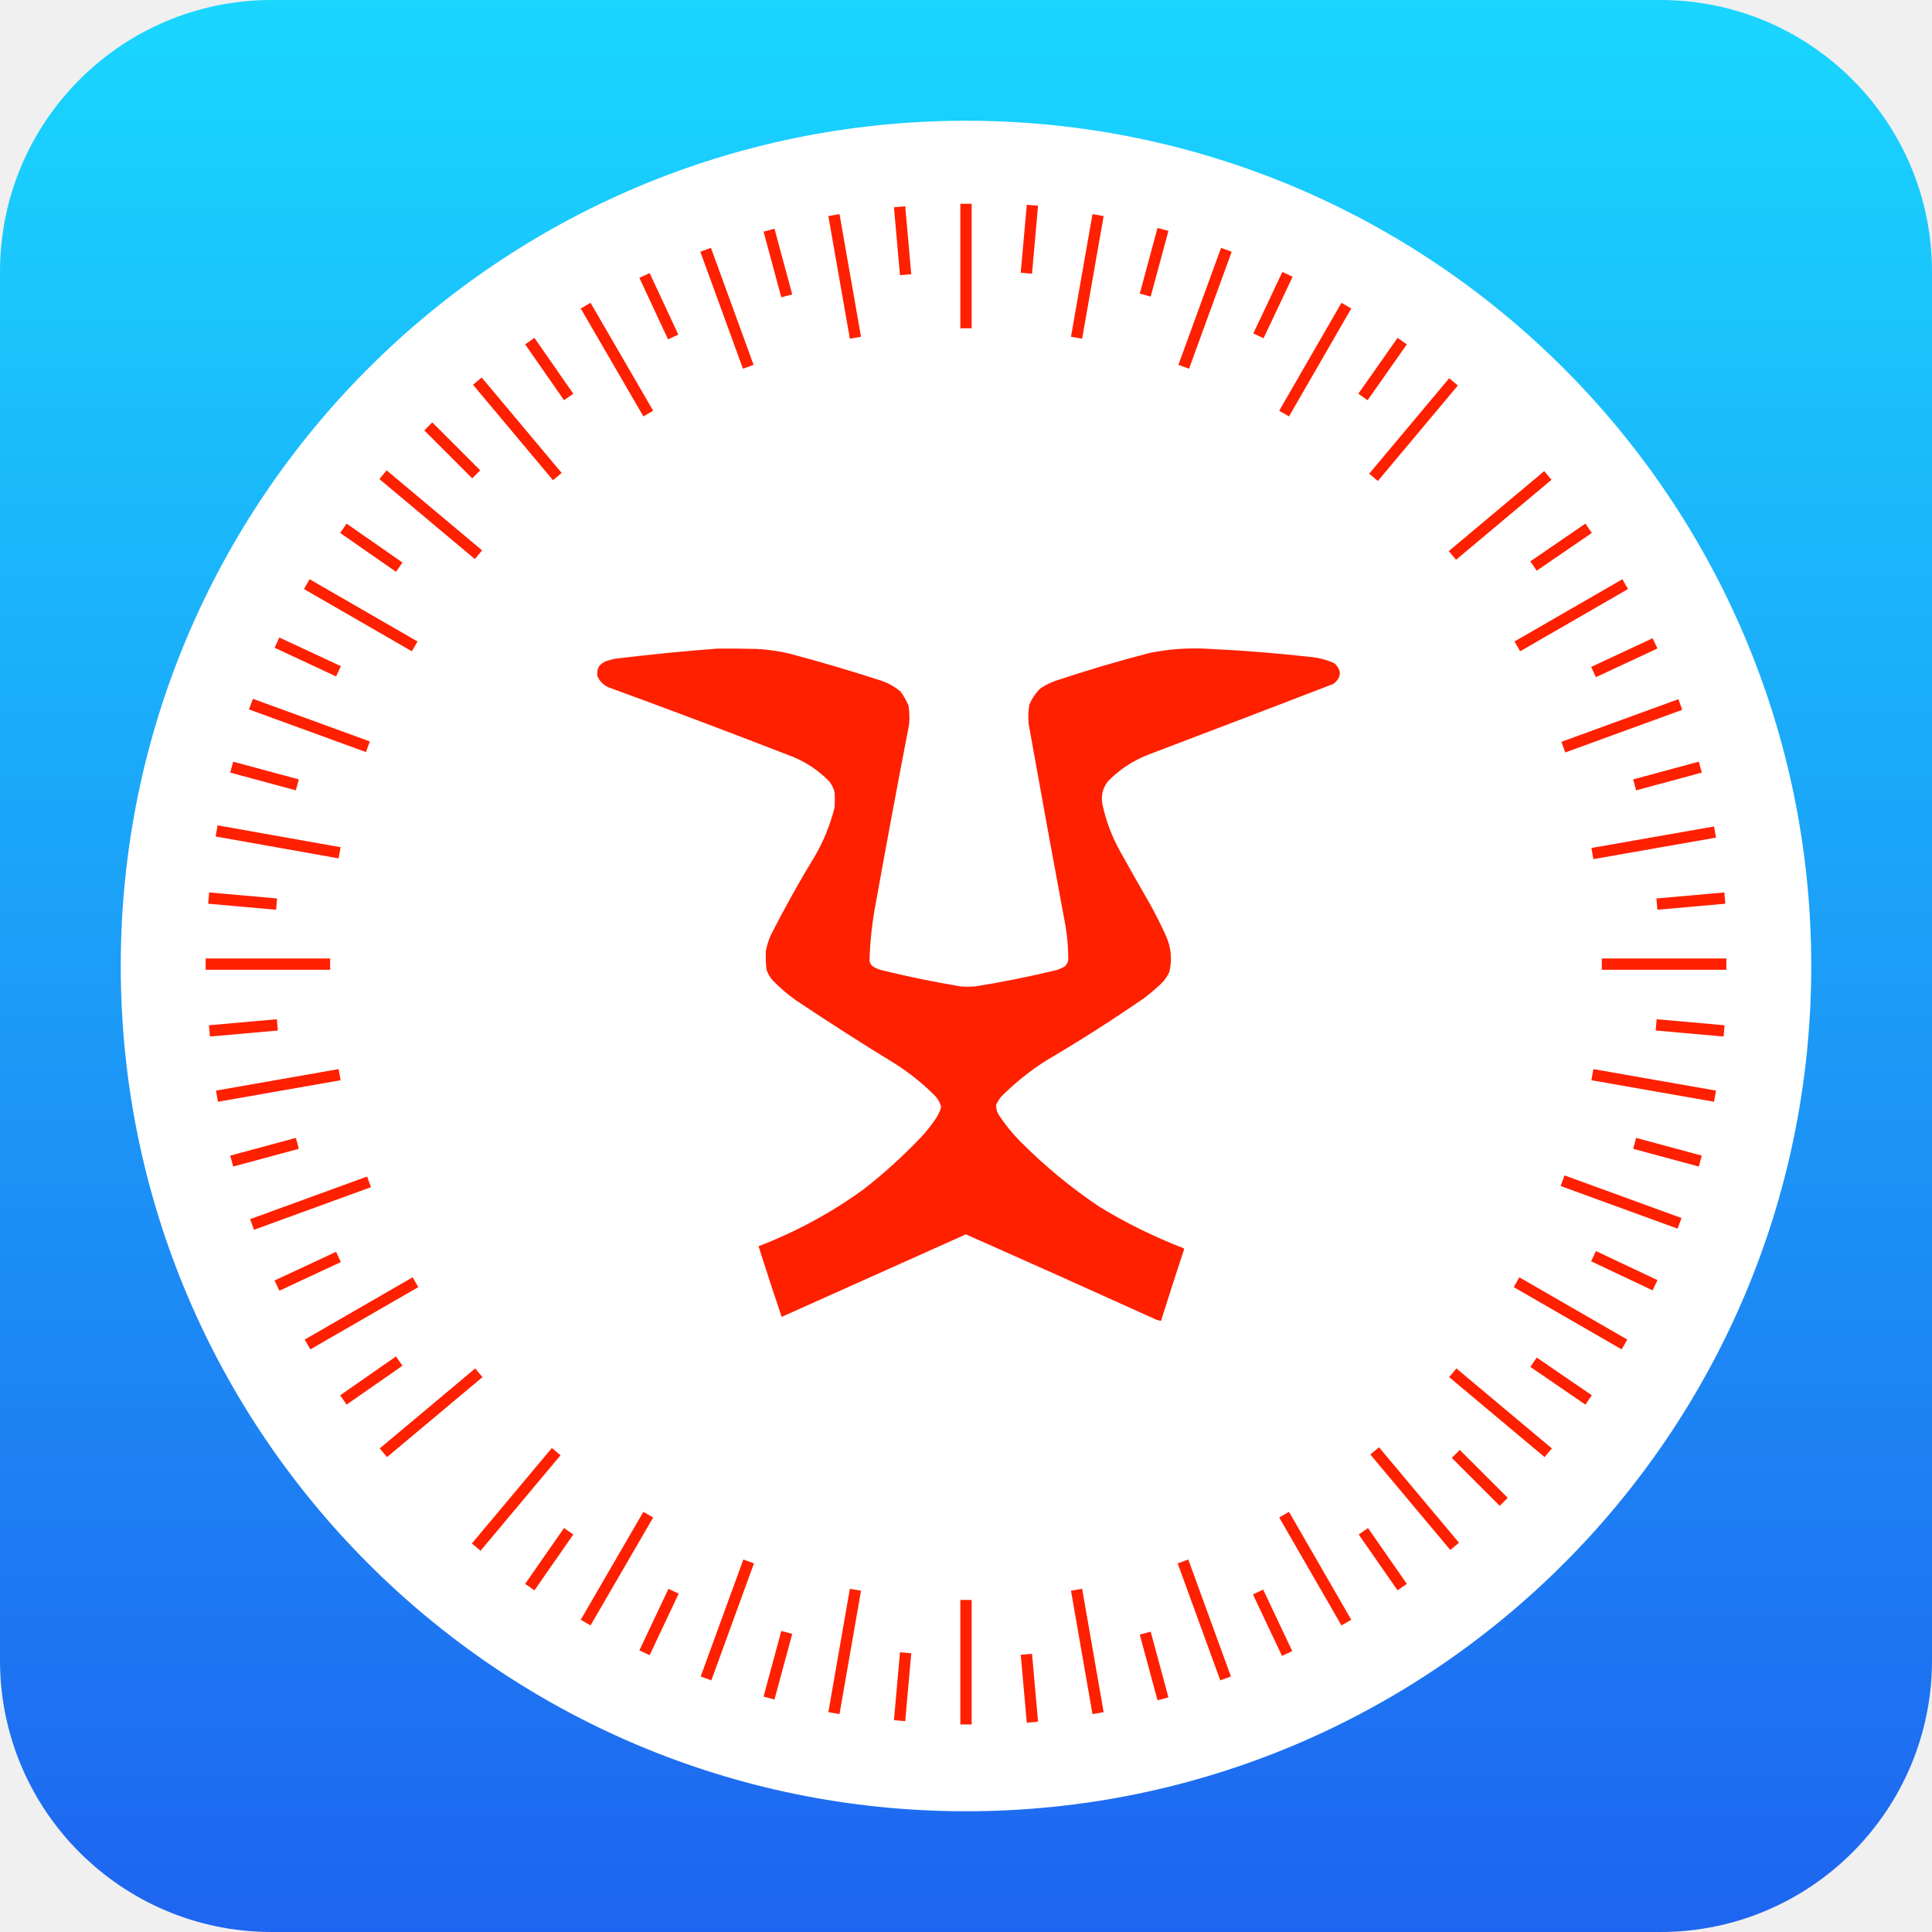
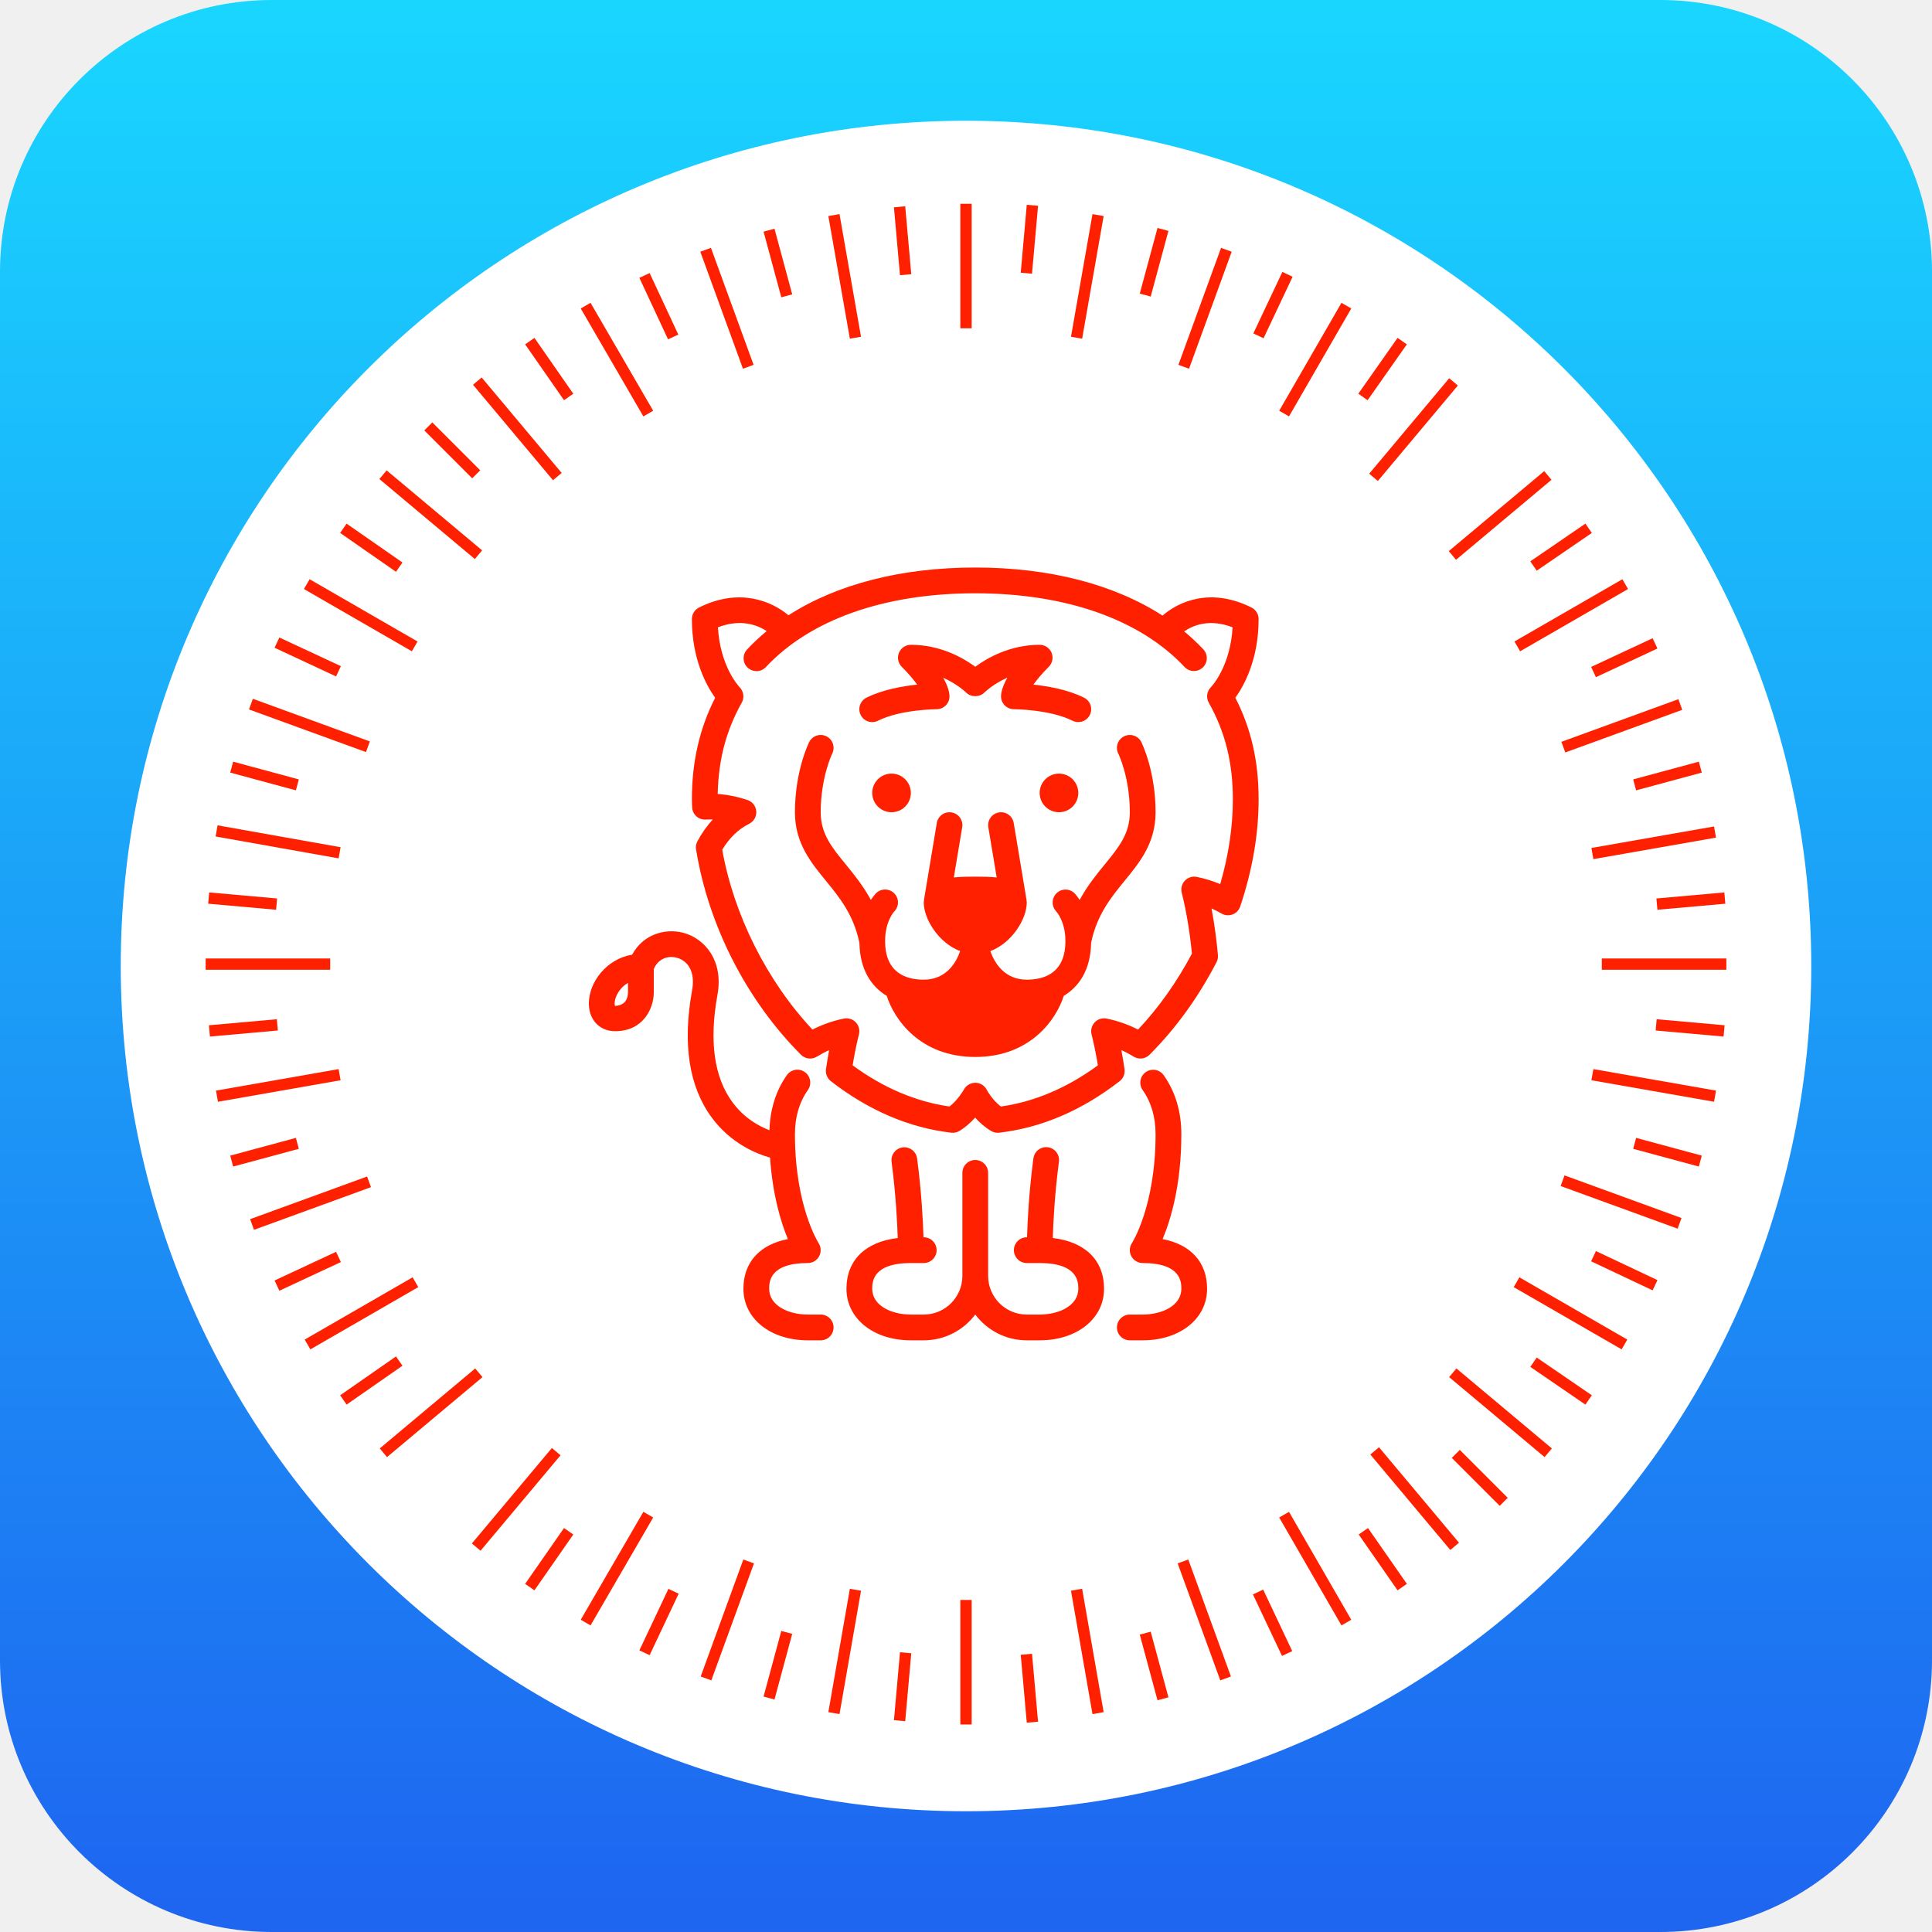
<svg xmlns="http://www.w3.org/2000/svg" viewBox="0 0 5120 5120">
  <defs>
    <linearGradient id="a" x2="0" y2="100%">
      <stop offset="0" stop-color="#19d7ff" />
      <stop offset="1" stop-color="#1e64f0" />
    </linearGradient>
  </defs>
  <rect width="5120" height="5120" fill="url(#a)" rx="720" ry="720" />
  <circle cx="2560" cy="2560" r="2240" fill="white" rx="320" ry="320" />
  <path stroke="#ff2000" stroke-width="30" d="     M2560 540v330m0 3370v330     m350-4e3-57 325m-586 3318-57 327     M3250 662l-113 310M1984 4138l-113 310     m339-3878 57 325m586 3318 57 327     M1870 662l113 310m1152 3166 113 310     M1552 810l166 286m1685 2918 165 286     M1265 1010l212 253m2166 2582 212 253     M1015 1258l253 212m2582 2168 253 212     M813 1548l286 165m2920 1685 286 165     M665 1866l310 113m3166 1150 310 113     M574 2202l326 58m3320 588 325 57     M545 2555h330m3370 0h330     M575 2905l325-57m3320-586 325-57     M668 3245l310-113m3165-1152 310-113     M815 3563l286-165m2920-1685 286-165     M1016 3850l253-212m2580-2166 253-212     M1262 41e2l212-253m2166-2582 212-253     M1552 43e2l166-286m1685-2918 165-286     M2384 548l16 180m320 3656 16 180     M2038 610l47 174m950 3544 47 174     M1708 730l76 163m1550 3326 77 163     M1404 904l103 148m2106 3006 103 148     M1135 1130l127 127m2596 2596 127 127     M910 14e2l148 103m3006 2107 146 1e2     M734 1703l163 76m3326 1550 163 77     M614 2033l174 47m3544 950 174 47     M553 2380l180 16m3656 320 180 16m-4014 0 180-16m3656-320 180-16     M614 3077l174-47m3544-950 174-47     M734 3407l163-76m3326-1550 163-76     M910 3710l148-103m3006-2107 146-1e2     M1404 4206l103-148m2105-3006 104-148     M1708 4380l77-163M3335 890l77-163     M2038 45e2l47-174m950-3544 47-174m-698 3952 16-180m320-3656 16-180   " />
-   <g transform="translate(1396,1557) scale(1.75)">
-     <path fill="#ff2000" d="M 288.5,92.5 C 308.503,92.333 328.503,92.5 348.5,93C 365.031,93.922 381.365,96.255 397.5,100C 443.178,112.114 488.511,125.448 533.5,140C 545.593,143.628 556.426,149.461 566,157.5C 570.773,164.044 574.773,171.044 578,178.5C 579.526,188.115 579.859,197.781 579,207.5C 561.686,296.718 545.019,386.051 529,475.5C 523.174,505.271 519.84,535.271 519,565.5C 519.737,569.047 521.57,571.88 524.5,574C 529.186,576.845 534.186,578.845 539.5,580C 578.197,589.406 617.197,597.406 656.5,604C 664.167,604.667 671.833,604.667 679.5,604C 721.174,597.332 762.507,588.999 803.5,579C 807.286,577.607 810.952,575.941 814.5,574C 817.231,571.374 819.064,568.207 820,564.5C 820.12,547.415 818.787,530.415 816,513.5C 796.95,411.25 778.284,308.917 760,206.5C 759.109,196.772 759.443,187.106 761,177.5C 764.933,168.241 770.433,160.075 777.5,153C 784.942,147.946 792.942,143.946 801.5,141C 848.409,125.361 895.743,111.361 943.5,99C 973.863,92.898 1004.53,90.898 1035.5,93C 1085.62,95.412 1135.62,99.412 1185.5,105C 1198.81,106.059 1211.47,109.392 1223.5,115C 1234.47,125.915 1233.81,136.248 1221.5,146C 1128.24,181.863 1034.91,217.53 941.5,253C 918.041,262.147 897.541,275.647 880,293.5C 871.855,304.166 869.189,316.166 872,329.5C 877.301,353.733 885.968,376.733 898,398.5C 913.414,426.329 929.08,453.996 945,481.5C 953.194,496.555 960.861,511.888 968,527.5C 975.875,545.295 977.542,563.629 973,582.5C 970.499,587.506 967.499,592.173 964,596.5C 954.757,605.747 944.924,614.247 934.5,622C 886.019,655.414 836.352,687.081 785.5,717C 760.59,732.908 737.756,751.408 717,772.5C 715,775.833 713,779.167 711,782.5C 710.409,789.069 712.076,795.069 716,800.5C 724.863,813.703 734.863,826.036 746,837.5C 783.294,875.151 823.794,908.651 867.5,938C 907.925,962.545 950.258,983.378 994.5,1000.5C 994.833,1001 995.167,1001.5 995.5,1002C 983.525,1038.09 971.858,1074.26 960.5,1110.5C 956.675,1109.93 953.009,1108.76 949.5,1107C 854.834,1064.11 760.001,1021.61 665,979.5C 571.983,1021.17 478.983,1062.84 386,1104.5C 373.897,1068.86 362.23,1033.19 351,997.5C 408.178,975.504 461.345,946.671 510.5,911C 541.128,887.05 569.961,860.883 597,832.5C 605.389,823.379 613.055,813.713 620,803.5C 623.372,798.218 625.872,792.552 627.5,786.5C 625.824,779.993 622.657,774.326 618,769.5C 599.566,751.055 579.399,734.888 557.5,721C 506.822,689.998 456.822,657.998 407.5,625C 394.783,615.956 382.949,605.789 372,594.5C 367.973,589.783 364.973,584.449 363,578.5C 362,569.179 361.667,559.845 362,550.5C 363.659,541.857 366.325,533.524 370,525.5C 390.812,484.531 413.146,444.531 437,405.5C 450.014,382.812 459.68,358.812 466,333.5C 466.667,325.5 466.667,317.5 466,309.5C 464.388,303.609 461.721,298.275 458,293.5C 442.634,277.816 424.801,265.649 404.5,257C 311.222,220.684 217.555,185.351 123.5,151C 116,147.5 110.5,142 107,134.5C 105.325,122.688 110.158,114.855 121.5,111C 125.167,110 128.833,109 132.5,108C 184.532,101.611 236.532,96.444 288.5,92.5 Z" />
+   <g transform="translate(2500,2560) scale(4) translate(-269,-264)" fill="#ff2000">
+     <g>
+       <g>
+         <g>
+           <path d="M187.733,494.933H179.2c-12.723,0-25.6-5.862-25.6-17.067c0-4.224,0-17.067,25.6-17.067           c3.132,0,5.999-1.732,7.492-4.489c1.493-2.756,1.34-6.118-0.367-8.738c-0.162-0.247-15.659-24.559-15.659-72.107           c0-11.375,2.884-21.231,8.585-29.312c2.722-3.849,1.8-9.173-2.048-11.887c-3.857-2.722-9.173-1.801-11.887,2.048           c-7.305,10.342-11.085,22.648-11.537,36.506c-7.091-2.731-16.811-8.073-24.55-18.62c-12.143-16.529-15.471-40.439-9.899-71.074           c4.215-23.194-8.892-37.606-22.852-41.182c-11.989-3.063-26.487,1.152-33.664,14.541c-17.169,2.901-28.681,18.347-28.681,32.367           c0,4.873,1.434,9.173,4.139,12.433c3.166,3.814,7.885,5.914,13.269,5.914c18.79,0,25.6-15.309,25.6-25.6v-15.539           c2.97-7.142,9.609-8.986,15.095-7.578c6.571,1.681,12.732,8.235,10.3,21.589c-6.443,35.43-2.091,63.77,12.928,84.233           c12.612,17.169,29.423,24.03,38.716,26.65c1.724,25.122,7.305,43.196,11.819,53.965c-18.679,3.627-29.466,15.377-29.466,32.947           c0,19.78,17.946,34.133,42.667,34.133h8.533c4.71,0,8.533-3.823,8.533-8.533S192.444,494.933,187.733,494.933z M60.075,281.498           c-0.094,3.942-1.655,8.636-8.627,8.943c-0.444-0.759-0.546-4.275,1.852-8.439c0.956-1.673,3.089-4.719,6.775-6.784V281.498z" />
+           <path d="M341.496,444.22c0.316-10.274,1.263-29.278,4.079-50.56c0.623-4.668-2.662-8.96-7.339-9.574           c-4.625-0.614-8.96,2.662-9.574,7.339c-2.944,22.195-3.908,41.668-4.232,52.309h-0.162c-4.71,0-8.533,3.823-8.533,8.533           c0,4.71,3.823,8.533,8.533,8.533h8.533c25.6,0,25.6,12.843,25.6,17.067c0,11.204-12.877,17.067-25.6,17.067h-8.533           c-14.114,0-25.6-11.486-25.6-25.6v-68.267c0-4.71-3.823-8.533-8.533-8.533c-4.71,0-8.533,3.823-8.533,8.533v68.267           c0,14.114-11.486,25.6-25.6,25.6h-8.533c-12.723,0-25.6-5.862-25.6-17.067c0-4.224,0-17.067,25.6-17.067H256           c4.71,0,8.533-3.823,8.533-8.533c0-4.71-3.823-8.533-8.533-8.533h-0.162c-0.324-10.624-1.289-30.054-4.233-52.215           c-0.614-4.676-4.941-7.936-9.574-7.339c-4.676,0.614-7.962,4.907-7.339,9.583c2.807,21.205,3.755,40.192,4.079,50.466           c-21.444,2.517-33.971,14.694-33.971,33.638c0,19.78,17.946,34.133,42.667,34.133H256c13.943,0,26.342-6.724,34.133-17.092           c7.791,10.368,20.19,17.092,34.133,17.092h8.533c24.721,0,42.667-14.353,42.667-34.133           C375.467,458.923,362.94,446.746,341.496,444.22z" />
+           <path d="M414.268,444.919c5.402-12.885,12.399-36.053,12.399-69.453c0-14.942-3.925-28.092-11.674-39.091           c-2.714-3.849-8.038-4.779-11.887-2.074c-3.857,2.722-4.779,8.038-2.065,11.895c5.683,8.064,8.559,17.911,8.559,29.269           c0,47.548-15.497,71.859-15.633,72.064c-1.749,2.62-1.911,5.99-0.427,8.764c1.485,2.773,4.378,4.506,7.526,4.506           c25.6,0,25.6,12.843,25.6,17.067c0,11.204-12.877,17.067-25.6,17.067h-8.533c-4.71,0-8.533,3.823-8.533,8.533           s3.823,8.533,8.533,8.533h8.533c24.721,0,42.667-14.353,42.667-34.133C443.733,460.297,432.947,448.546,414.268,444.919z" />
+           <path d="M477.867,34.133c0-3.234-1.826-6.187-4.719-7.629c-26.701-13.346-47.855-4.284-58.94,5.35           C382.131,11.162,339.345,0,290.133,0c-49.05,0-91.708,11.068-123.742,31.625c-11.392-9.523-32.794-18.372-59.273-5.12           c-2.893,1.442-4.719,4.395-4.719,7.629c0,26.718,9.66,44.143,15.411,52.156C107.452,106.658,102.4,128.742,102.4,153.6           c0,1.126,0.043,2.27,0.085,3.413l0.06,1.681c0.06,2.313,1.05,4.497,2.748,6.059c1.698,1.57,3.883,2.338,6.263,2.244           c1.553-0.085,3.106-0.102,4.685-0.051c-3.831,4.139-7.228,8.934-10.163,14.379c-0.896,1.647-1.22,3.558-0.922,5.41           c8.166,50.441,33.502,100.036,69.53,136.081c2.79,2.79,7.151,3.302,10.505,1.237c2.697-1.655,5.402-3.089,8.149-4.309           c-0.768,4.07-1.468,8.269-2.099,12.57c-0.444,3.046,0.785,6.093,3.217,7.979c24.969,19.396,51.823,30.891,79.795,34.15           c1.911,0.222,3.806-0.196,5.436-1.186c4.122-2.517,7.603-5.726,10.368-8.798c2.79,3.106,6.34,6.34,10.641,8.875           c1.323,0.768,2.816,1.169,4.326,1.169c0.333,0,0.657-0.017,0.99-0.06c27.972-3.26,54.827-14.754,79.804-34.15           c2.432-1.886,3.652-4.932,3.208-7.979c-0.631-4.301-1.331-8.508-2.099-12.57c2.748,1.22,5.453,2.645,8.141,4.301           c3.371,2.074,7.714,1.562,10.513-1.229c17.382-17.399,32.324-38.042,44.407-61.346c0.751-1.451,1.075-3.081,0.93-4.71           c-0.99-10.829-2.406-21.163-4.25-30.891c2.253,0.99,4.463,2.116,6.63,3.379c2.21,1.28,4.89,1.502,7.296,0.597           c2.398-0.905,4.267-2.833,5.077-5.274c8.09-24.115,12.194-48,12.194-70.972c0-25.25-4.915-46.805-15.411-67.32           C468.215,78.268,477.867,60.843,477.867,34.133z M452.429,209.766c-5.043-2.133-10.249-3.738-15.556-4.796           c-2.876-0.589-5.837,0.358-7.851,2.475c-2.014,2.116-2.807,5.12-2.099,7.962c3.055,12.203,5.325,25.796,6.758,40.405           c-9.992,18.833-21.973,35.721-35.695,50.313c-6.69-3.413-13.679-5.862-20.847-7.287c-2.867-0.58-5.828,0.358-7.851,2.475           c-2.014,2.116-2.807,5.12-2.099,7.962c1.587,6.366,2.995,13.252,4.181,20.54c-20.395,14.959-41.984,24.124-64.273,27.29           c-5.854-4.437-9.335-11.059-9.353-11.102c-1.434-2.816-4.318-4.599-7.475-4.651c-3.081,0-6.101,1.647-7.62,4.429           c-0.043,0.068-3.789,6.784-9.557,11.307c-22.264-3.166-43.827-12.331-64.196-27.273c1.186-7.279,2.586-14.165,4.181-20.54           c0.708-2.842-0.085-5.845-2.099-7.962s-4.984-3.046-7.851-2.475c-7.168,1.434-14.157,3.874-20.847,7.287           c-30.071-32.051-52.13-75.947-59.776-119.168c4.736-7.859,10.726-13.636,17.843-17.186c3.089-1.553,4.941-4.796,4.702-8.243           c-0.247-3.439-2.543-6.4-5.82-7.492c-6.63-2.21-13.235-3.55-19.729-4.002c0.486-22.733,5.581-42.052,15.94-60.527           c1.843-3.294,1.263-7.45-1.365-10.163c-0.555-0.572-12.885-13.602-14.447-39.731c14.865-5.692,25.813-1.741,32.333,2.492           c-4.642,3.823-8.986,7.876-13.005,12.186c-3.217,3.447-3.029,8.841,0.418,12.058c1.638,1.536,3.729,2.295,5.82,2.295           c2.278,0,4.557-0.905,6.238-2.705c29.44-31.514,78.694-48.87,138.701-48.87c59.947,0,109.193,17.331,138.65,48.802           c3.217,3.439,8.61,3.618,12.058,0.401c3.439-3.217,3.618-8.619,0.401-12.058c-3.934-4.198-8.183-8.158-12.706-11.895           c6.263-4.292,17.058-8.482,32.102-2.705c-1.562,26.129-13.884,39.159-14.404,39.689c-2.705,2.705-3.277,6.878-1.408,10.214           C455.723,108.911,460.8,129.28,460.8,153.6C460.8,171.767,457.984,190.618,452.429,209.766z" />
+           <path d="M221.867,149.333c0,7.057,5.743,12.8,12.8,12.8c7.057,0,12.8-5.743,12.8-12.8c0-7.057-5.743-12.8-12.8-12.8           C227.61,136.533,221.867,142.276,221.867,149.333z" />
+           <path d="M225.681,101.504c15.019-7.509,38.622-7.637,38.861-7.637c4.702-0.009,8.525-3.823,8.525-8.533           c0-1.604-0.452-5.726-4.164-12.305c9.412,4.215,15.121,9.728,15.198,9.805c3.2,3.2,8.866,3.2,12.066,0           c0.094-0.085,5.751-5.658,15.241-9.882c-3.746,6.622-4.207,10.769-4.207,12.382c0,4.71,3.823,8.525,8.525,8.533           c0.239,0,23.842,0.128,38.861,7.637c1.22,0.606,2.526,0.896,3.806,0.896c3.132,0,6.144-1.724,7.646-4.719           c2.108-4.216,0.393-9.336-3.823-11.443c-10.65-5.333-23.919-7.646-33.553-8.661c2.176-3.089,5.402-7.031,10.172-11.81           c2.441-2.441,3.174-6.11,1.852-9.301c-1.323-3.183-4.437-5.265-7.885-5.265c-19.644,0-34.782,8.73-42.667,14.541           C282.249,59.93,267.11,51.2,247.467,51.2c-3.447,0-6.562,2.082-7.885,5.265c-1.323,3.191-0.589,6.861,1.852,9.301           c4.796,4.796,8.021,8.738,10.197,11.81c-9.643,1.015-22.929,3.328-33.579,8.661c-4.215,2.108-5.931,7.228-3.823,11.443           C216.346,101.897,221.457,103.629,225.681,101.504z" />
+           <path d="M388.719,111.838c-4.215,2.108-5.931,7.228-3.823,11.443c0.085,0.154,7.637,15.539,7.637,38.852           c0,14.259-7.33,23.219-16.614,34.569c-5.606,6.844-11.588,14.268-16.614,23.509c-1.638-2.475-3.029-4.002-3.405-4.378           c-3.285-3.285-8.567-3.285-11.913-0.043c-3.354,3.234-3.43,8.61-0.247,12.015c0.247,0.265,6.127,6.699,6.127,19.661           c0,21.154-13.918,25.6-25.6,25.6c-14.822,0-21.495-11.238-24.115-18.944c14.268-5.385,24.115-21.257,24.115-32.256           c0-0.341-0.119-0.572-0.137-0.896c-0.017-0.171,0.051-0.333,0.017-0.512l-8.533-51.2c-0.777-4.634-5.129-7.782-9.822-7.006           c-4.642,0.777-7.782,5.171-7.006,9.822l5.547,33.263c-4.668-0.478-9.583-0.538-14.199-0.538c-4.608,0-9.532,0.06-14.199,0.538           l5.547-33.263c0.777-4.651-2.364-9.045-7.006-9.822c-4.693-0.777-9.045,2.372-9.822,7.006l-8.533,51.2           c-0.034,0.179,0.034,0.341,0.017,0.512c-0.017,0.324-0.137,0.555-0.137,0.896c0,10.999,9.847,26.871,24.115,32.256           c-2.62,7.706-9.293,18.944-24.115,18.944c-11.682,0-25.6-4.446-25.6-25.6c0-12.962,5.88-19.396,6.033-19.567           c3.337-3.337,3.337-8.73,0-12.066s-8.73-3.337-12.066,0c-0.375,0.375-1.766,1.903-3.405,4.378           c-5.026-9.242-11.008-16.666-16.614-23.509c-9.284-11.349-16.614-20.309-16.614-34.569c0-23.049,7.569-38.724,7.646-38.878           c2.091-4.207,0.375-9.318-3.831-11.418c-4.233-2.116-9.344-0.401-11.452,3.814c-0.384,0.768-9.429,19.183-9.429,46.481           c0,20.361,10.411,33.075,20.471,45.372c9.054,11.068,18.398,22.519,22.246,41.182c0.341,17.783,7.851,28.902,18.099,35.089           c4.941,15.582,22.101,40.491,58.65,40.491c36.548,0,53.709-24.909,58.65-40.491c10.249-6.187,17.758-17.306,18.099-35.089           c3.849-18.662,13.193-30.114,22.246-41.182c10.061-12.297,20.471-25.011,20.471-45.372c0-27.298-9.054-45.713-9.438-46.481           C398.063,111.437,392.934,109.722,388.719,111.838z" />
+           <path d="M273.161,222.882c3.226-1.015,11.375-1.015,16.973-1.015c5.598,0,13.756,0,16.981,1.015           c-0.905,5.675-8.687,16.051-16.981,16.051C281.856,238.933,274.074,228.582,273.161,222.882z" />
+           <path d="M290.133,307.2c-19.413,0-30.362-8.943-36.343-17.143c0.742,0.034,1.476,0.077,2.21,0.077           c16.145,0,27.281-8.311,34.133-18.21c6.852,9.899,17.988,18.21,34.133,18.21c0.785,0,1.57-0.051,2.355-0.085           C320.717,298.249,309.786,307.2,290.133,307.2z" />
+           <path d="M345.6,136.533c-7.057,0-12.8,5.743-12.8,12.8c0,7.057,5.743,12.8,12.8,12.8s12.8-5.743,12.8-12.8           C358.4,142.276,352.657,136.533,345.6,136.533z" />
+         </g>
+       </g>
+     </g>
  </g>
</svg>
